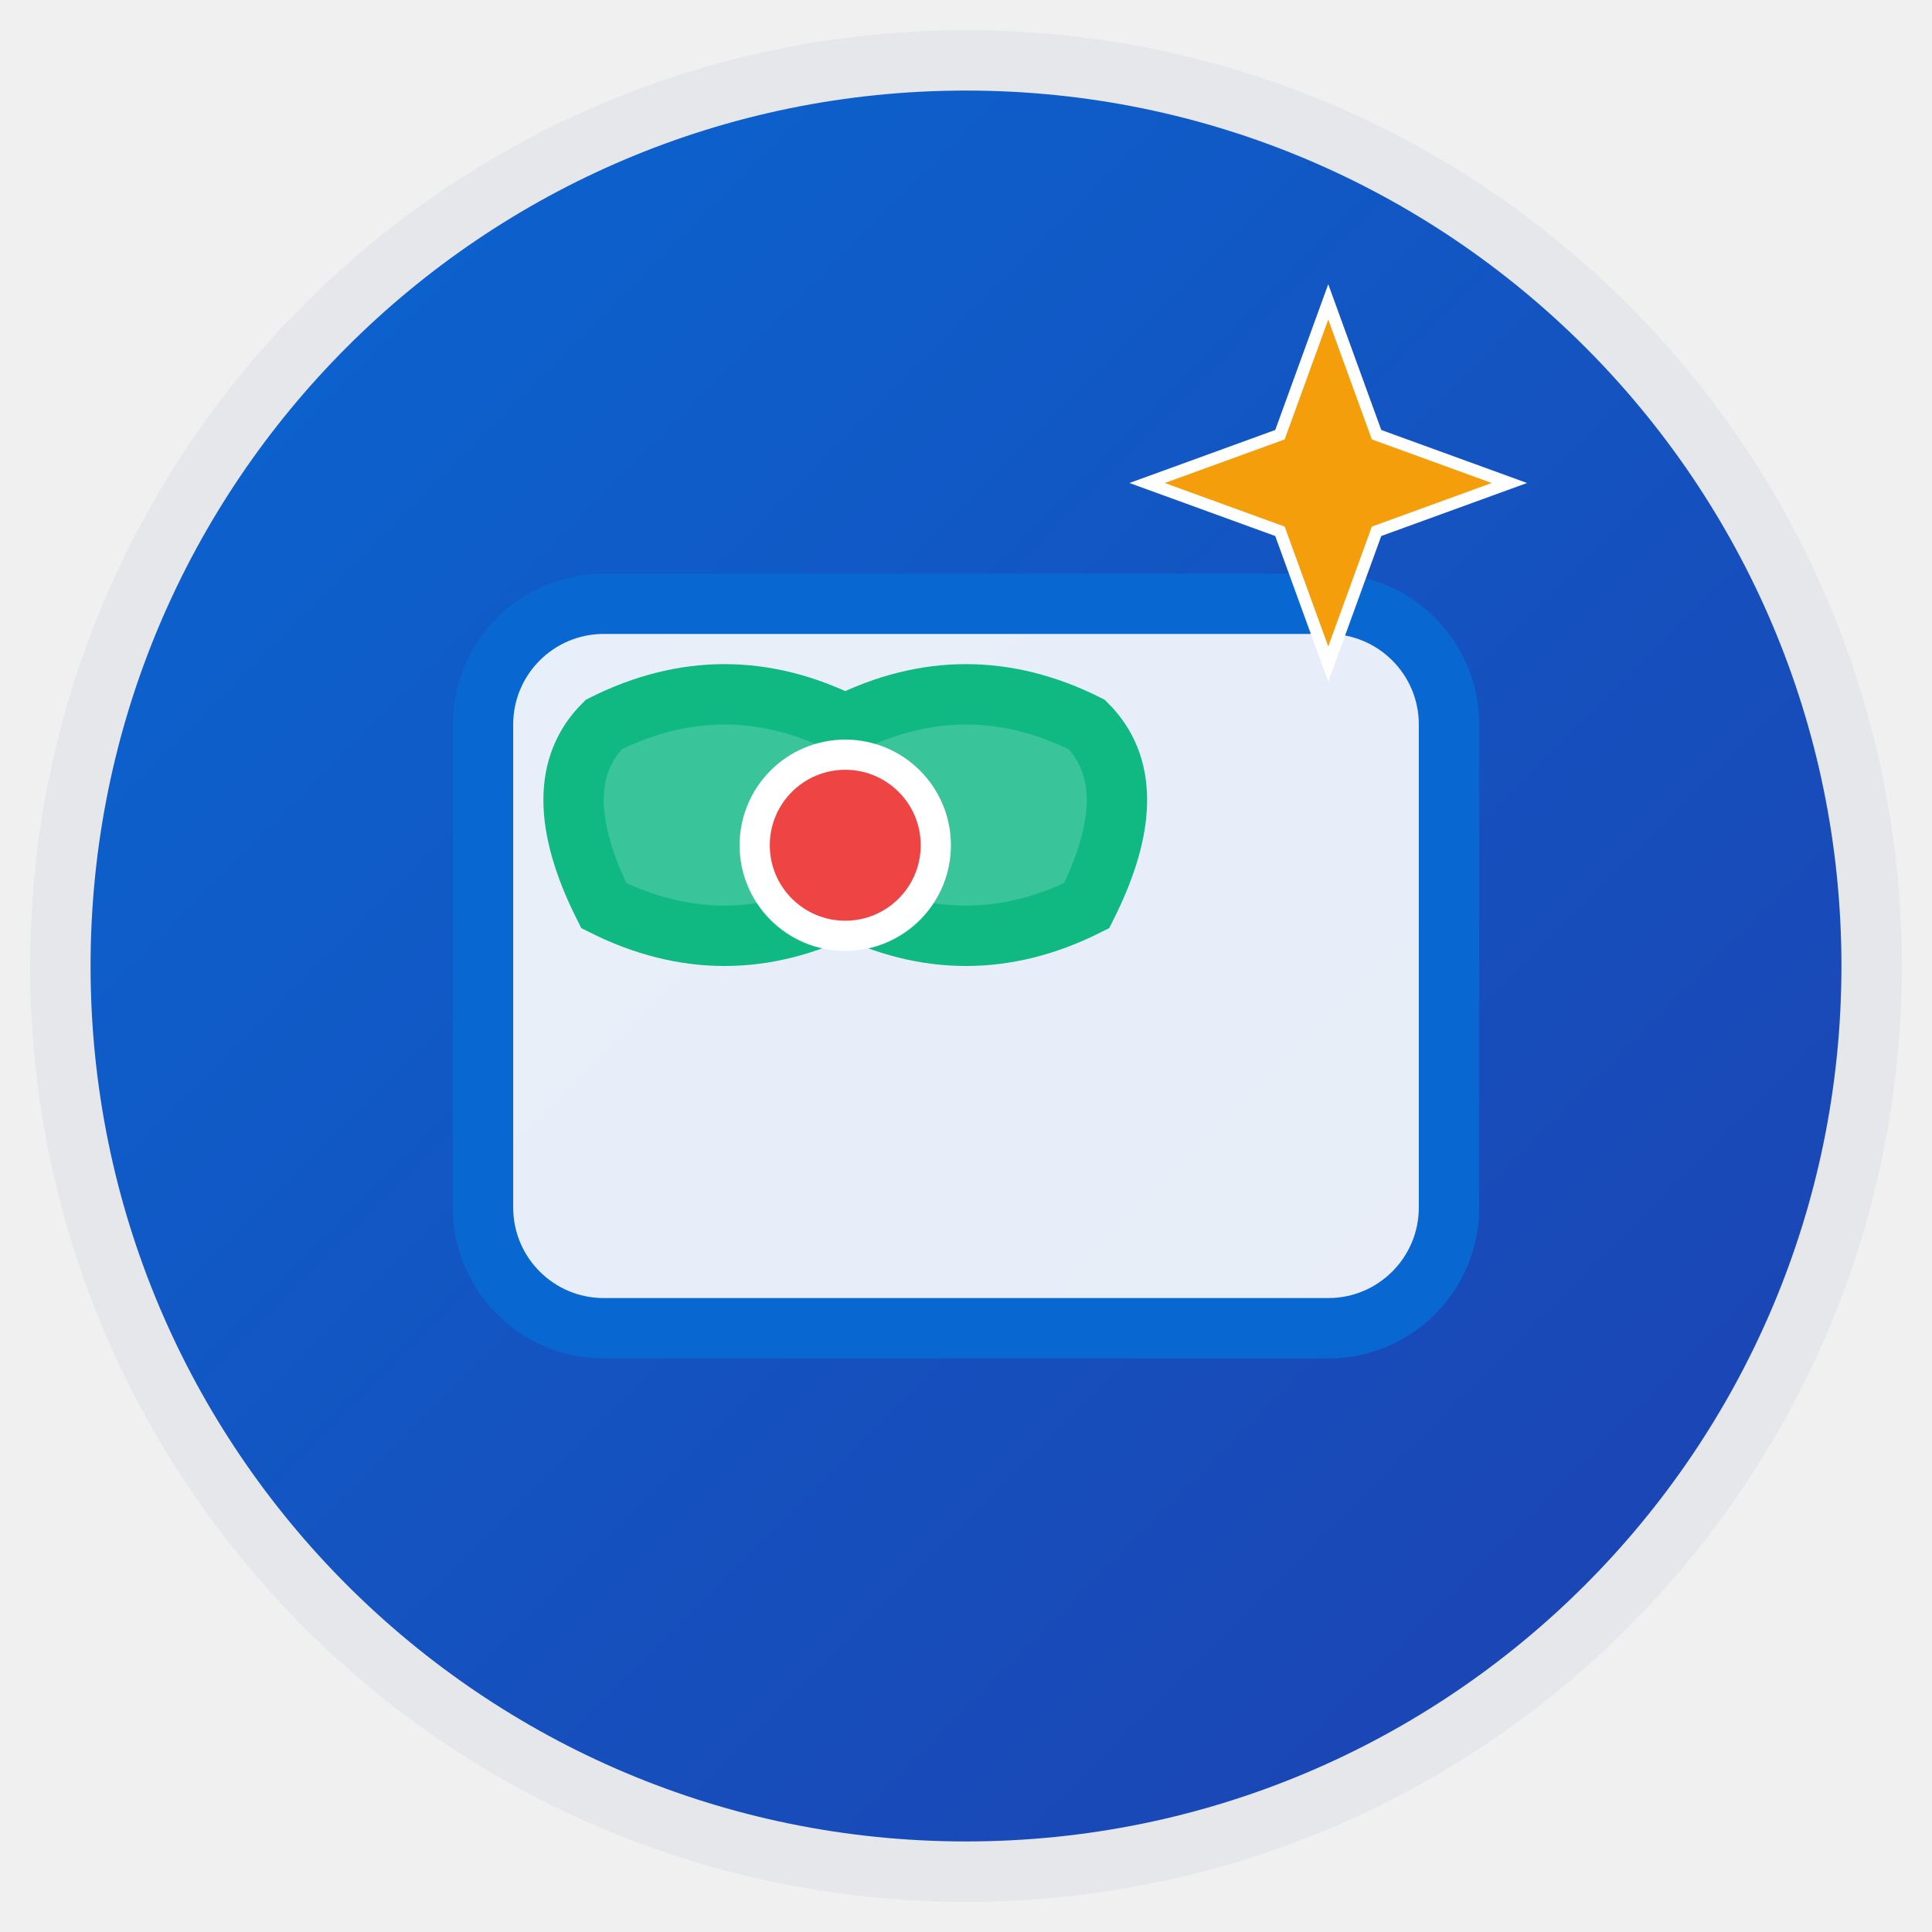
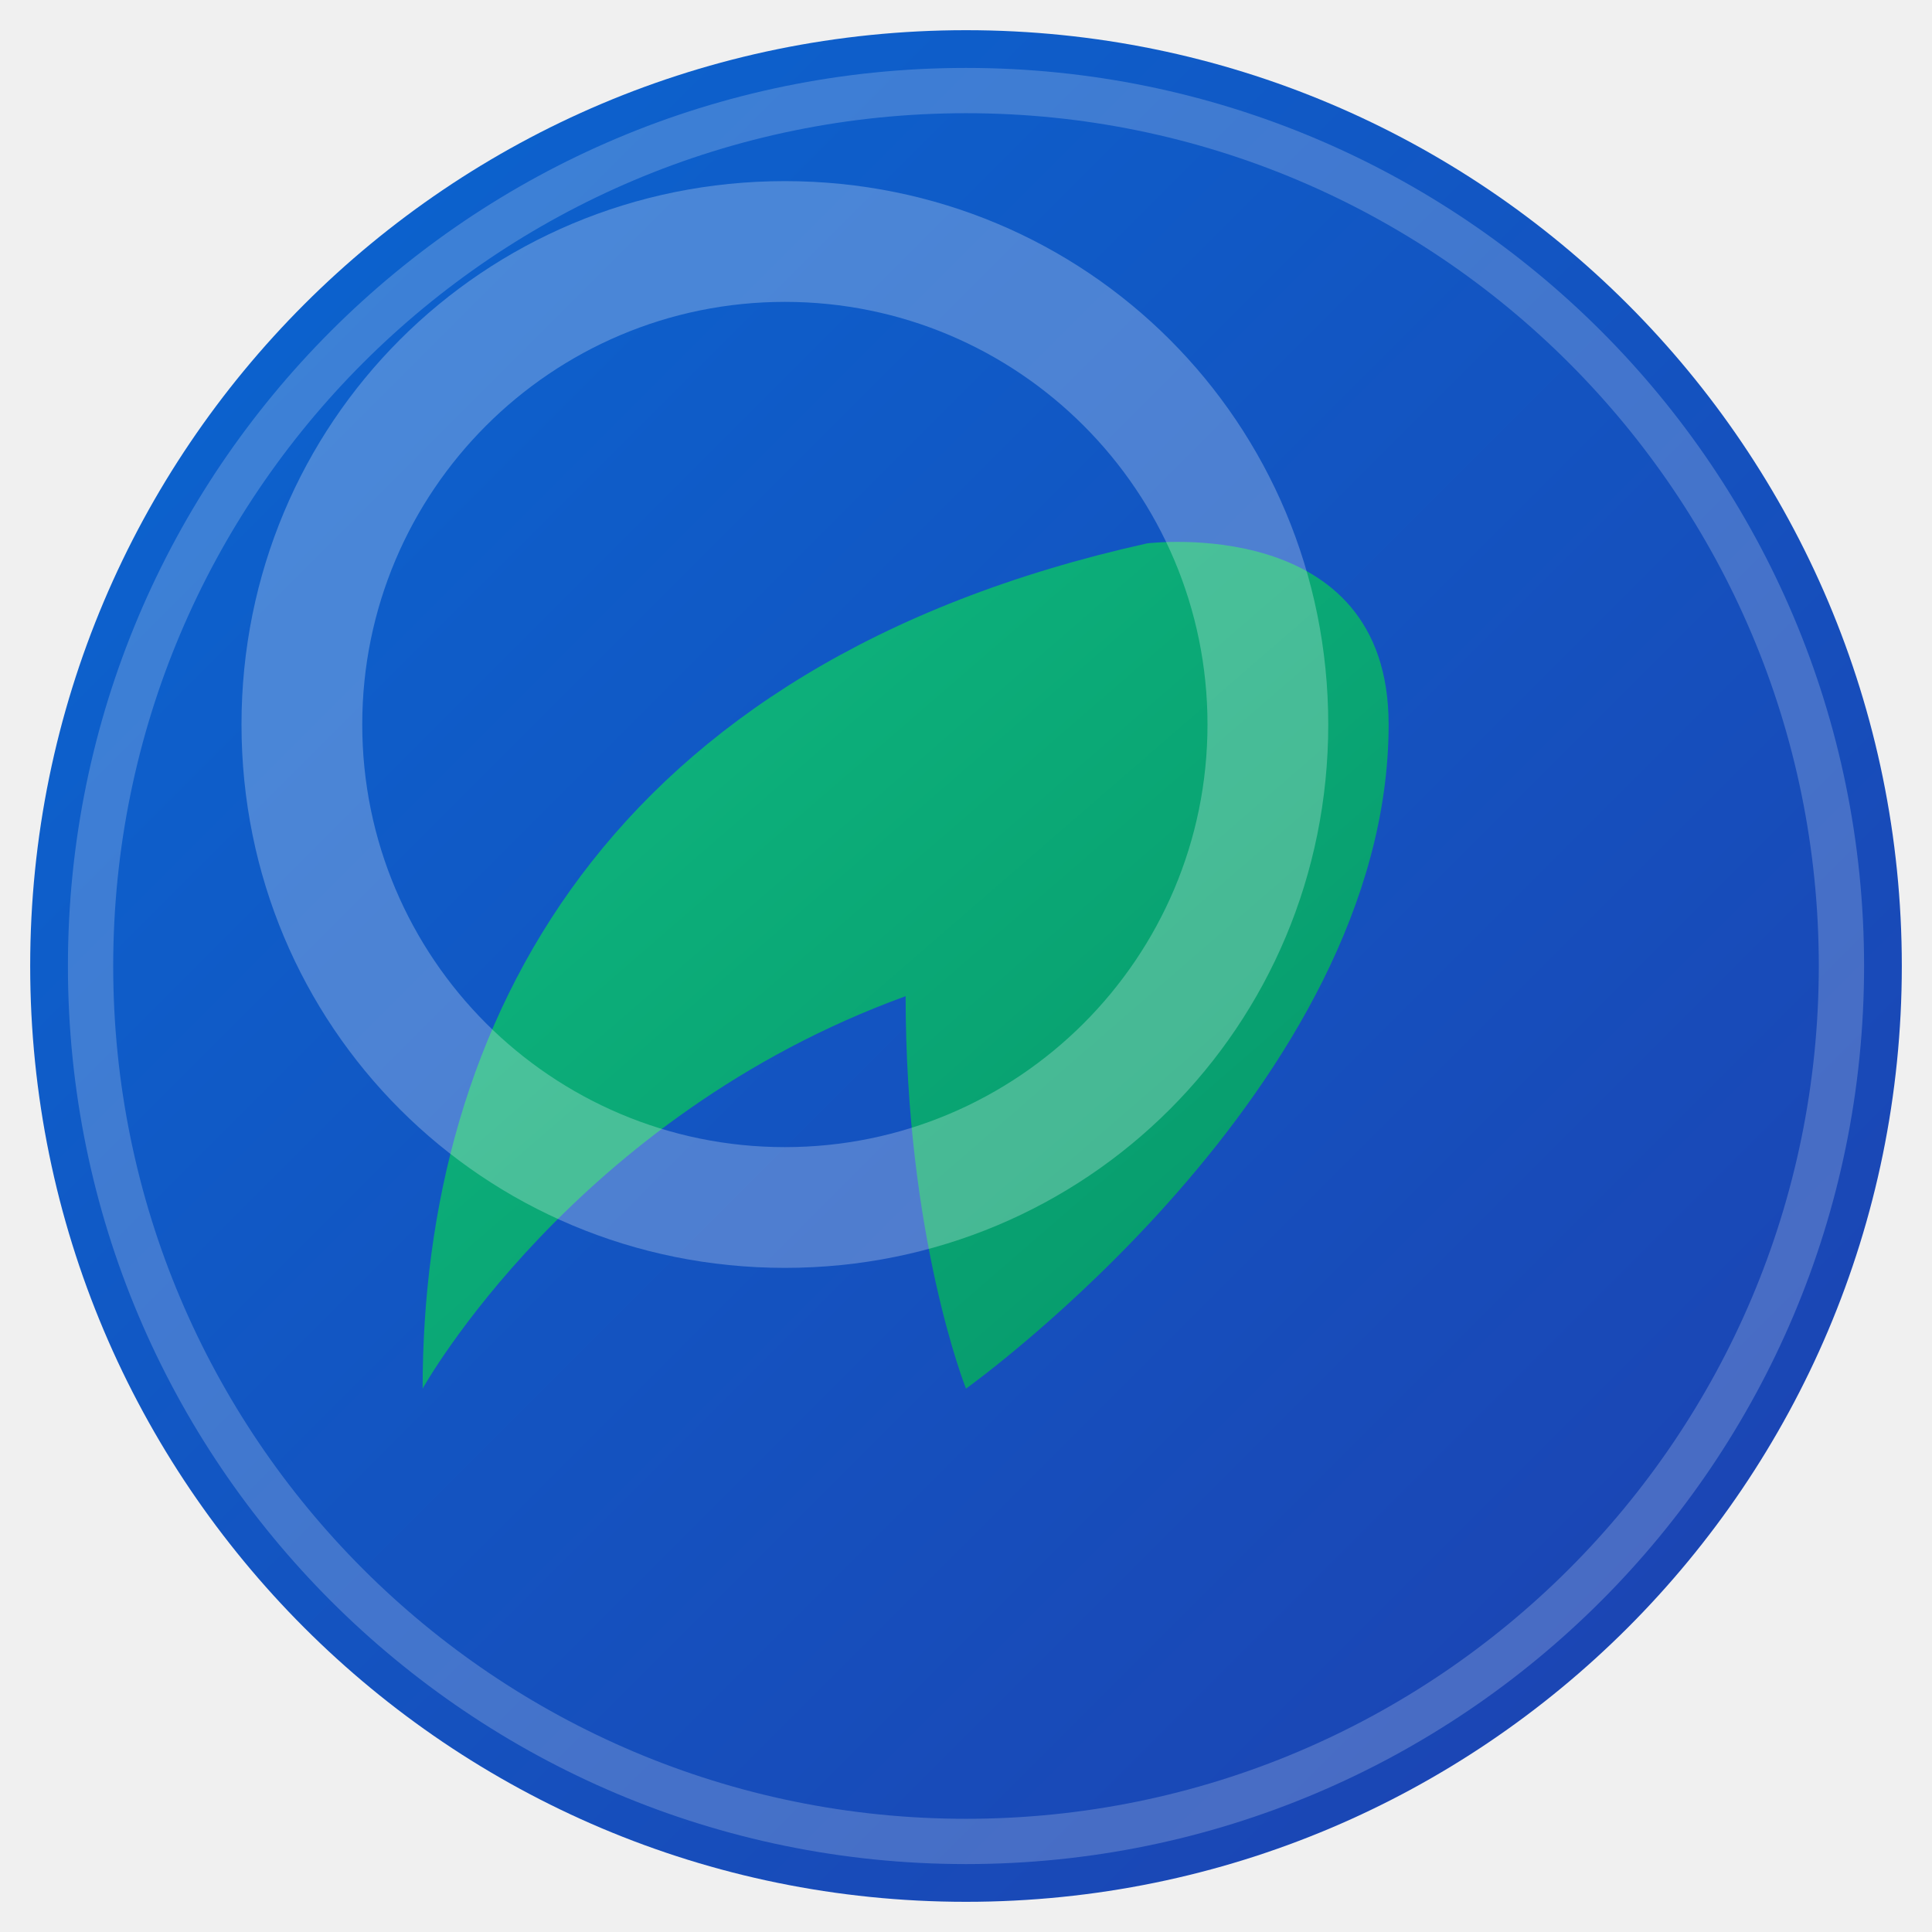
- <svg xmlns="http://www.w3.org/2000/svg" width="32" height="32" viewBox="0 0 32 32" fill="none">
+ <svg xmlns="http://www.w3.org/2000/svg" width="64" height="64" viewBox="0 0 64 64" fill="none">
  <defs>
-     <linearGradient id="faviconGradient" x1="0%" y1="0%" x2="100%" y2="100%">
+     <linearGradient id="bgGrad" x1="0%" y1="0%" x2="100%" y2="100%">
      <stop offset="0%" style="stop-color:#0967D2;stop-opacity:1" />
      <stop offset="100%" style="stop-color:#1E40AF;stop-opacity:1" />
    </linearGradient>
+     <linearGradient id="leafGrad" x1="0%" y1="0%" x2="100%" y2="100%">
+       <stop offset="0%" style="stop-color:#10B981;stop-opacity:1" />
+       <stop offset="100%" style="stop-color:#059669;stop-opacity:1" />
+     </linearGradient>
  </defs>
-   <circle cx="16" cy="16" r="15" fill="url(#faviconGradient)" stroke="#E5E7EB" stroke-width="1" />
-   <rect x="8" y="10" width="16" height="12" rx="2" fill="white" fill-opacity="0.9" stroke="#0967D2" stroke-width="1" />
-   <path d="M10 12 Q12 11 14 12 Q16 11 18 12 Q19 13 18 15 Q16 16 14 15 Q12 16 10 15 Q9 13 10 12 Z" fill="#10B981" fill-opacity="0.8" stroke="#10B981" stroke-width="1" />
-   <circle cx="14" cy="14" r="1.5" fill="#EF4444" stroke="white" stroke-width="0.5" />
-   <g transform="translate(22, 8)">
-     <path d="M0,-3 L0.8,-0.8 L3,0 L0.8,0.8 L0,3 L-0.8,0.8 L-3,0 L-0.8,-0.8 Z" fill="#F59E0B" stroke="white" stroke-width="0.2" />
-   </g>
+   <circle cx="32" cy="32" r="31" fill="url(#bgGrad)" />
+   <circle cx="32" cy="32" r="29" fill="none" stroke="rgba(255,255,255,0.2)" stroke-width="1.5" />
+   <path d="M38 18C20 22 14 34 14 46C14 46 19 37 30 33C30 41 32 46 32 46C32 46 46 36 46 24C46 17 38 18 38 18Z" fill="url(#leafGrad)" />
+   <path d="M26 6C16 6 8 14 8 24C8 34 16 42 26 42C36 42 44 34 44 24C44 14 36 6 26 6ZM26 38C18.27 38 12 31.73 12 24C12 16.27 18.27 10 26 10C33.73 10 40 16.27 40 24C40 31.73 33.73 38 26 38Z" fill="rgba(255,255,255,0.25)" />
+   <text x="32" y="42" text-anchor="middle" font-size="20" font-weight="bold" font-family="Arial, sans-serif" fill="white" opacity="0.0">D</text>
</svg>
